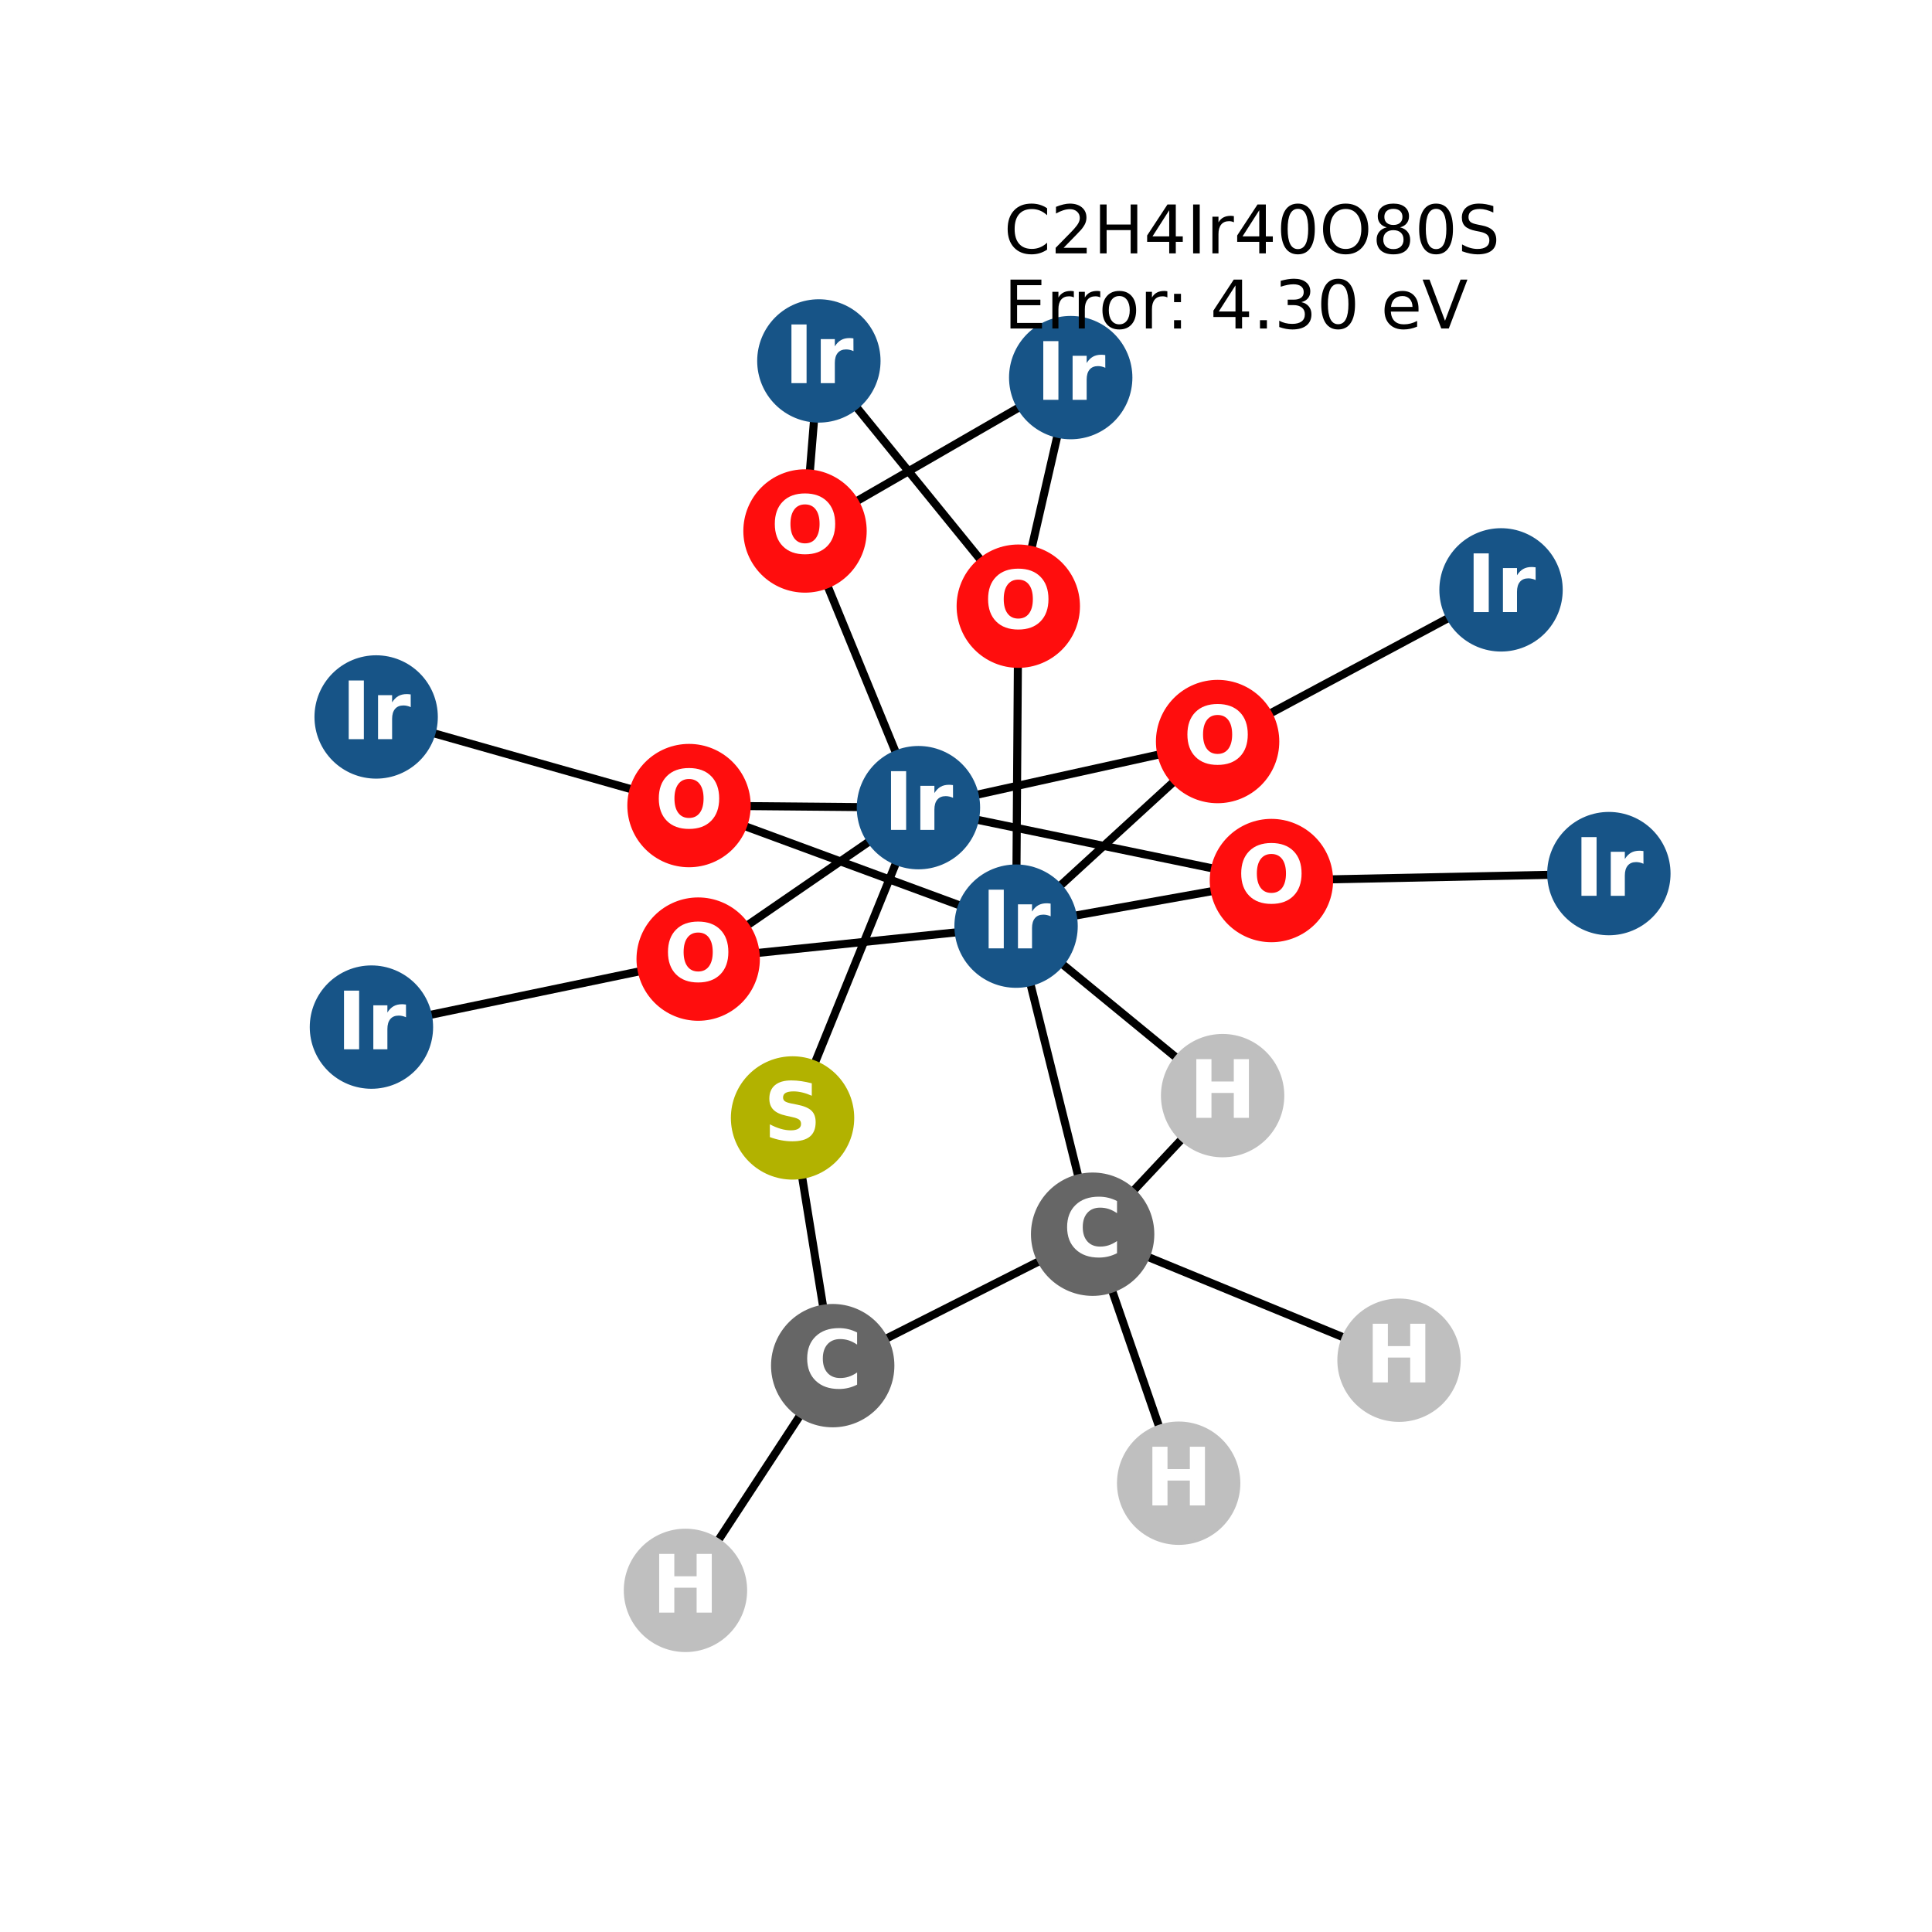
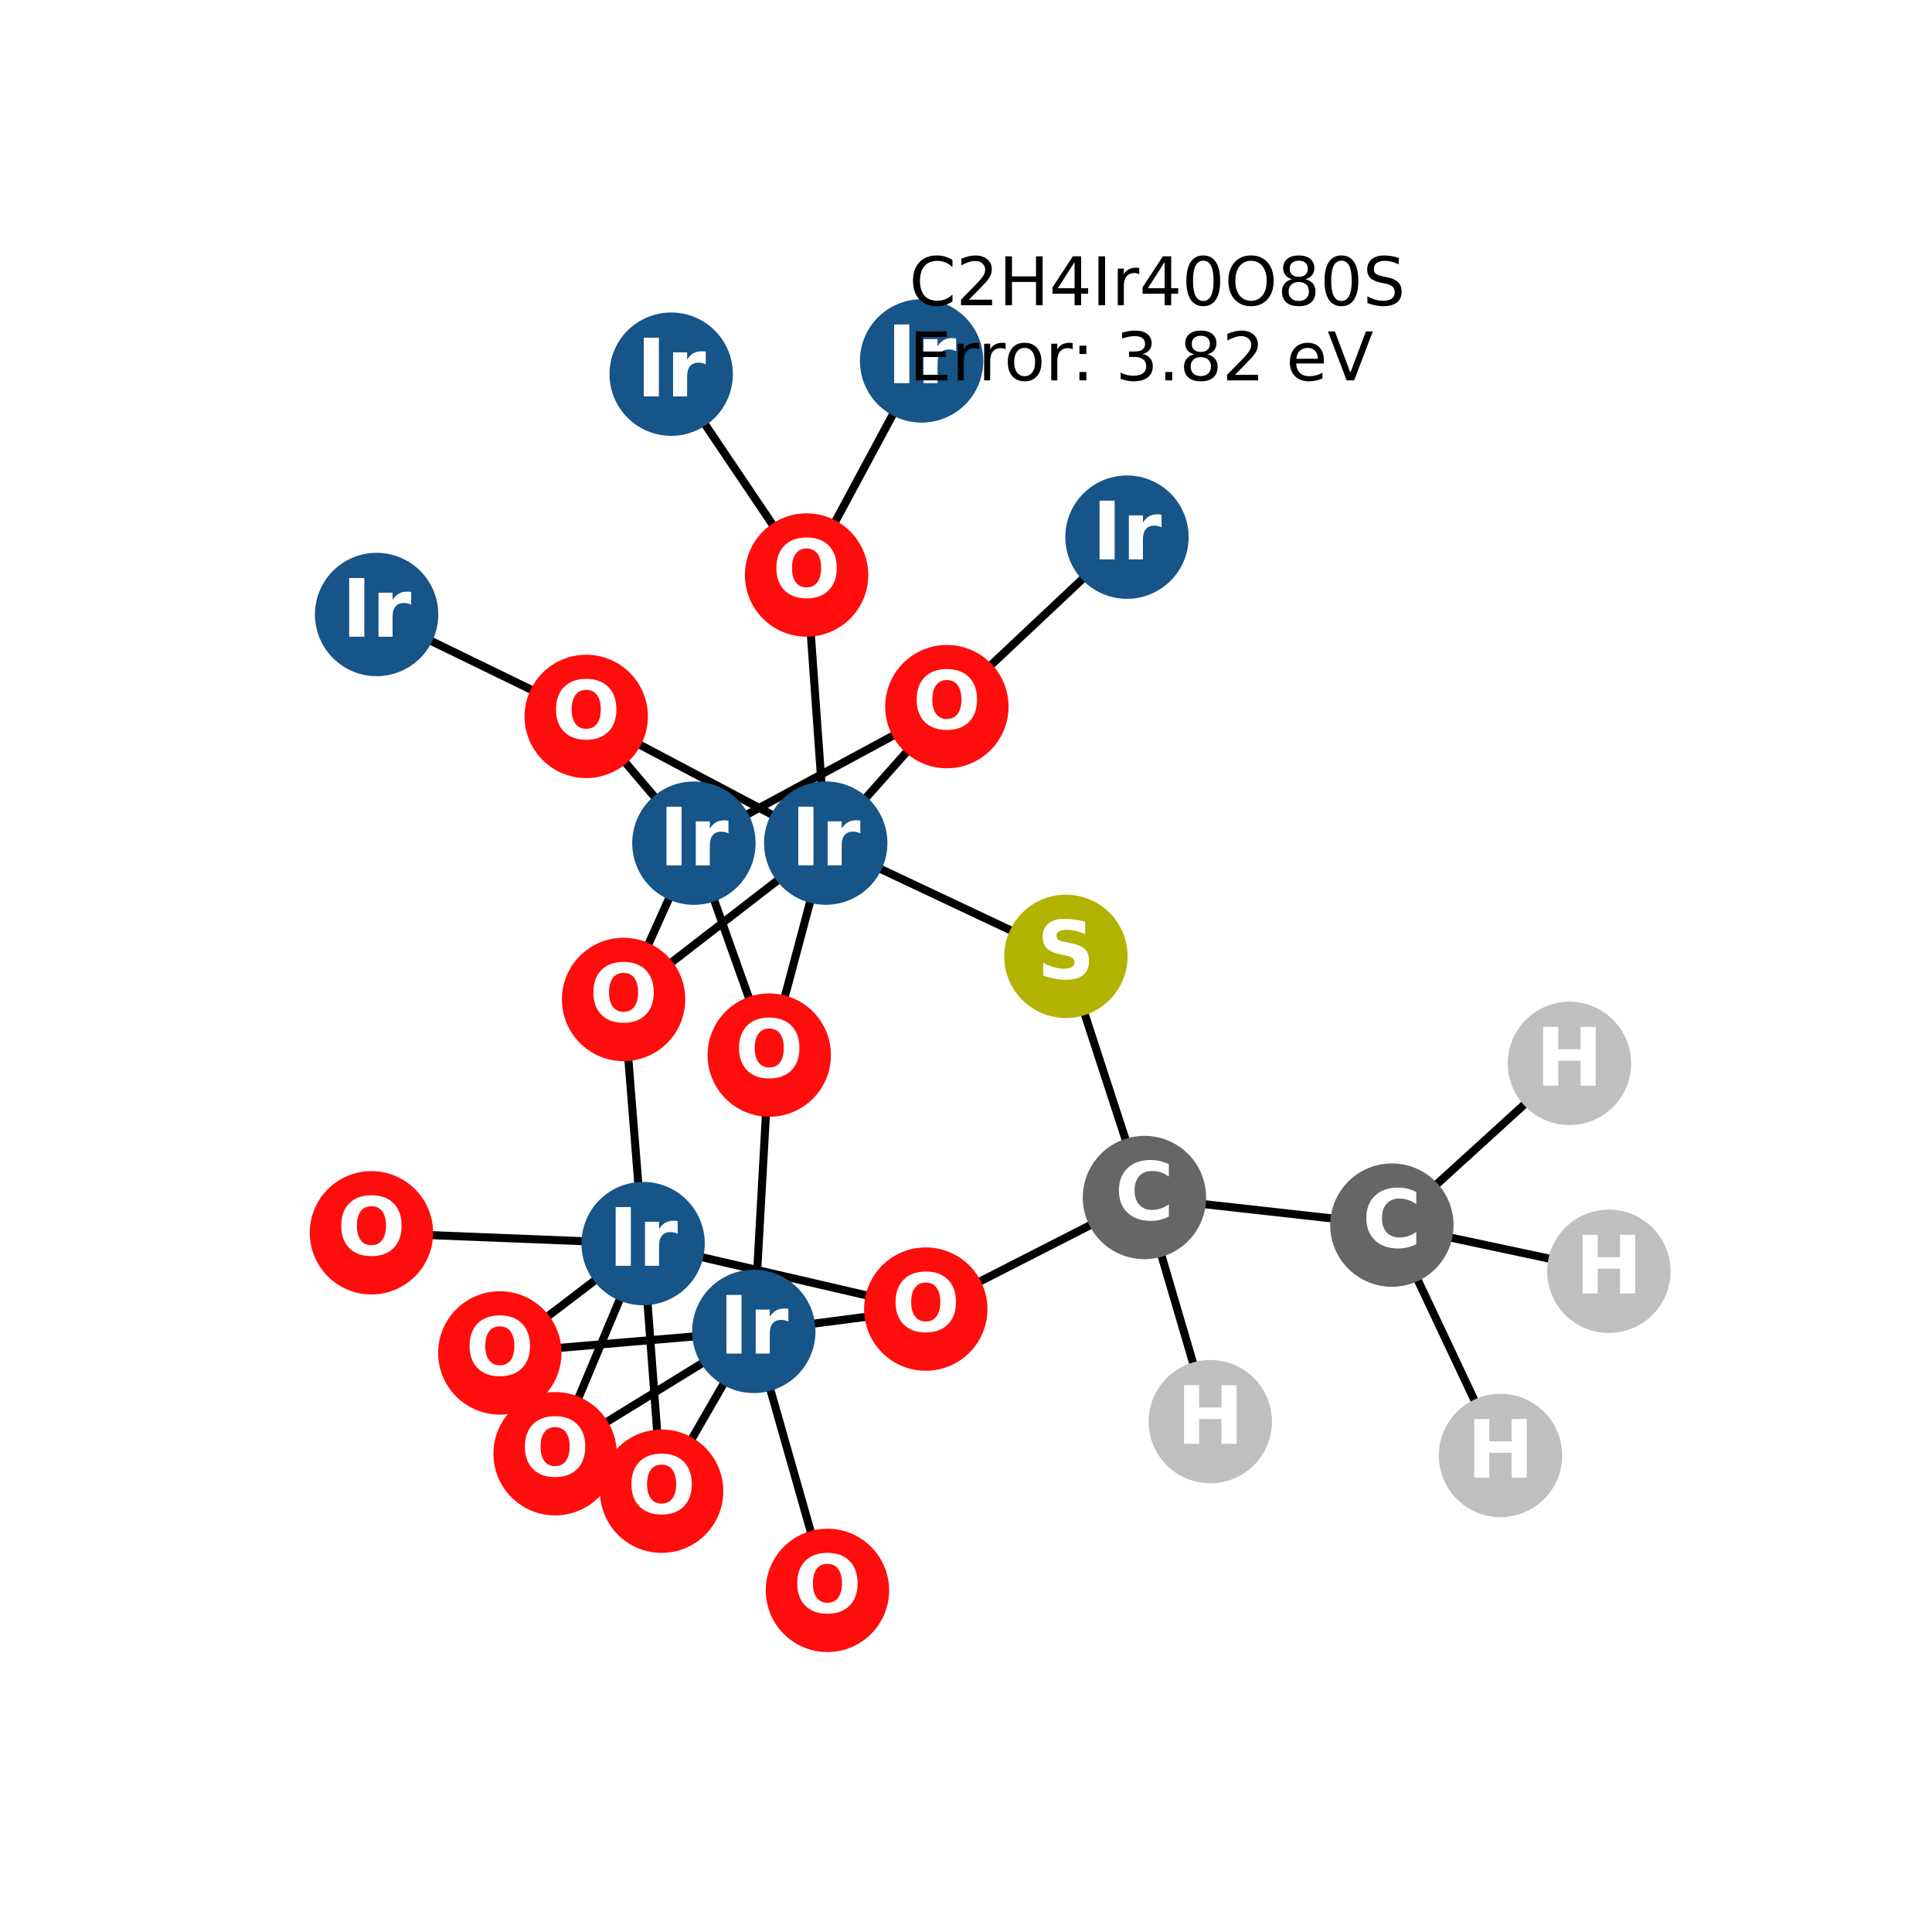
<svg xmlns="http://www.w3.org/2000/svg" xmlns:xlink="http://www.w3.org/1999/xlink" width="288pt" height="288pt" viewBox="0 0 288 288" version="1.1">
  <defs>
    <style type="text/css">*{stroke-linejoin: round; stroke-linecap: butt}</style>
  </defs>
  <g id="figure_1">
    <g id="patch_1">
      <path d="M 0 288  L 288 288  L 288 0  L 0 0  z " style="fill: #ffffff" />
    </g>
    <g id="axes_1">
      <g id="LineCollection_1">
-         <path d="M 151.464 138.059  L 151.795 90.364  " clip-path="url(#p9b2a5fca9d)" style="fill: none; stroke: #000000; stroke-width: 1.2" />
-         <path d="M 151.464 138.059  L 189.527 131.262  " clip-path="url(#p9b2a5fca9d)" style="fill: none; stroke: #000000; stroke-width: 1.2" />
-         <path d="M 151.464 138.059  L 181.506 110.541  " clip-path="url(#p9b2a5fca9d)" style="fill: none; stroke: #000000; stroke-width: 1.2" />
-         <path d="M 151.464 138.059  L 104.076 142.973  " clip-path="url(#p9b2a5fca9d)" style="fill: none; stroke: #000000; stroke-width: 1.2" />
-         <path d="M 151.464 138.059  L 102.71 120.086  " clip-path="url(#p9b2a5fca9d)" style="fill: none; stroke: #000000; stroke-width: 1.2" />
-         <path d="M 151.464 138.059  L 162.877 183.982  " clip-path="url(#p9b2a5fca9d)" style="fill: none; stroke: #000000; stroke-width: 1.2" />
-         <path d="M 151.464 138.059  L 182.254 163.323  " clip-path="url(#p9b2a5fca9d)" style="fill: none; stroke: #000000; stroke-width: 1.2" />
-         <path d="M 159.609 56.289  L 151.795 90.364  " clip-path="url(#p9b2a5fca9d)" style="fill: none; stroke: #000000; stroke-width: 1.2" />
-         <path d="M 159.609 56.289  L 120.002 79.152  " clip-path="url(#p9b2a5fca9d)" style="fill: none; stroke: #000000; stroke-width: 1.2" />
-         <path d="M 223.758 87.931  L 181.506 110.541  " clip-path="url(#p9b2a5fca9d)" style="fill: none; stroke: #000000; stroke-width: 1.2" />
-         <path d="M 239.831 130.226  L 189.527 131.262  " clip-path="url(#p9b2a5fca9d)" style="fill: none; stroke: #000000; stroke-width: 1.2" />
-         <path d="M 136.91 120.395  L 189.527 131.262  " clip-path="url(#p9b2a5fca9d)" style="fill: none; stroke: #000000; stroke-width: 1.2" />
-         <path d="M 136.91 120.395  L 181.506 110.541  " clip-path="url(#p9b2a5fca9d)" style="fill: none; stroke: #000000; stroke-width: 1.2" />
-         <path d="M 136.91 120.395  L 120.002 79.152  " clip-path="url(#p9b2a5fca9d)" style="fill: none; stroke: #000000; stroke-width: 1.2" />
-         <path d="M 136.91 120.395  L 104.076 142.973  " clip-path="url(#p9b2a5fca9d)" style="fill: none; stroke: #000000; stroke-width: 1.2" />
-         <path d="M 136.91 120.395  L 102.71 120.086  " clip-path="url(#p9b2a5fca9d)" style="fill: none; stroke: #000000; stroke-width: 1.2" />
-         <path d="M 136.91 120.395  L 118.144 166.651  " clip-path="url(#p9b2a5fca9d)" style="fill: none; stroke: #000000; stroke-width: 1.2" />
-         <path d="M 120.002 79.152  L 122.067 53.804  " clip-path="url(#p9b2a5fca9d)" style="fill: none; stroke: #000000; stroke-width: 1.2" />
-         <path d="M 122.067 53.804  L 151.795 90.364  " clip-path="url(#p9b2a5fca9d)" style="fill: none; stroke: #000000; stroke-width: 1.2" />
-         <path d="M 56.072 106.876  L 102.71 120.086  " clip-path="url(#p9b2a5fca9d)" style="fill: none; stroke: #000000; stroke-width: 1.2" />
-         <path d="M 104.076 142.973  L 55.369 153.108  " clip-path="url(#p9b2a5fca9d)" style="fill: none; stroke: #000000; stroke-width: 1.2" />
-         <path d="M 124.13 203.574  L 102.181 237.076  " clip-path="url(#p9b2a5fca9d)" style="fill: none; stroke: #000000; stroke-width: 1.2" />
-         <path d="M 124.13 203.574  L 118.144 166.651  " clip-path="url(#p9b2a5fca9d)" style="fill: none; stroke: #000000; stroke-width: 1.2" />
-         <path d="M 124.13 203.574  L 162.877 183.982  " clip-path="url(#p9b2a5fca9d)" style="fill: none; stroke: #000000; stroke-width: 1.2" />
-         <path d="M 162.877 183.982  L 175.702 221.1  " clip-path="url(#p9b2a5fca9d)" style="fill: none; stroke: #000000; stroke-width: 1.2" />
-         <path d="M 162.877 183.982  L 182.254 163.323  " clip-path="url(#p9b2a5fca9d)" style="fill: none; stroke: #000000; stroke-width: 1.2" />
-         <path d="M 162.877 183.982  L 208.55 202.765  " clip-path="url(#p9b2a5fca9d)" style="fill: none; stroke: #000000; stroke-width: 1.2" />
+         <path d="M 82.748 216.705  L 112.37 198.467  " clip-path="url(#p6205a8e869)" style="fill: none; stroke: #000000; stroke-width: 1.2" />
+         <path d="M 82.748 216.705  L 95.867 185.378  " clip-path="url(#p6205a8e869)" style="fill: none; stroke: #000000; stroke-width: 1.2" />
+         <path d="M 103.438 125.69  L 114.671 157.282  " clip-path="url(#p6205a8e869)" style="fill: none; stroke: #000000; stroke-width: 1.2" />
+         <path d="M 103.438 125.69  L 141.15 105.334  " clip-path="url(#p6205a8e869)" style="fill: none; stroke: #000000; stroke-width: 1.2" />
+         <path d="M 103.438 125.69  L 92.956 148.987  " clip-path="url(#p6205a8e869)" style="fill: none; stroke: #000000; stroke-width: 1.2" />
+         <path d="M 103.438 125.69  L 87.386 106.796  " clip-path="url(#p6205a8e869)" style="fill: none; stroke: #000000; stroke-width: 1.2" />
+         <path d="M 98.626 222.291  L 112.37 198.467  " clip-path="url(#p6205a8e869)" style="fill: none; stroke: #000000; stroke-width: 1.2" />
+         <path d="M 98.626 222.291  L 95.867 185.378  " clip-path="url(#p6205a8e869)" style="fill: none; stroke: #000000; stroke-width: 1.2" />
+         <path d="M 137.381 53.804  L 120.237 85.717  " clip-path="url(#p6205a8e869)" style="fill: none; stroke: #000000; stroke-width: 1.2" />
+         <path d="M 167.996 80.071  L 141.15 105.334  " clip-path="url(#p6205a8e869)" style="fill: none; stroke: #000000; stroke-width: 1.2" />
+         <path d="M 123.344 237.076  L 112.37 198.467  " clip-path="url(#p6205a8e869)" style="fill: none; stroke: #000000; stroke-width: 1.2" />
+         <path d="M 112.37 198.467  L 114.671 157.282  " clip-path="url(#p6205a8e869)" style="fill: none; stroke: #000000; stroke-width: 1.2" />
+         <path d="M 112.37 198.467  L 74.506 201.677  " clip-path="url(#p6205a8e869)" style="fill: none; stroke: #000000; stroke-width: 1.2" />
+         <path d="M 112.37 198.467  L 138.002 195.144  " clip-path="url(#p6205a8e869)" style="fill: none; stroke: #000000; stroke-width: 1.2" />
+         <path d="M 123.09 125.683  L 114.671 157.282  " clip-path="url(#p6205a8e869)" style="fill: none; stroke: #000000; stroke-width: 1.2" />
+         <path d="M 123.09 125.683  L 141.15 105.334  " clip-path="url(#p6205a8e869)" style="fill: none; stroke: #000000; stroke-width: 1.2" />
+         <path d="M 123.09 125.683  L 120.237 85.717  " clip-path="url(#p6205a8e869)" style="fill: none; stroke: #000000; stroke-width: 1.2" />
+         <path d="M 123.09 125.683  L 92.956 148.987  " clip-path="url(#p6205a8e869)" style="fill: none; stroke: #000000; stroke-width: 1.2" />
+         <path d="M 123.09 125.683  L 87.386 106.796  " clip-path="url(#p6205a8e869)" style="fill: none; stroke: #000000; stroke-width: 1.2" />
+         <path d="M 123.09 125.683  L 158.896 142.565  " clip-path="url(#p6205a8e869)" style="fill: none; stroke: #000000; stroke-width: 1.2" />
+         <path d="M 120.237 85.717  L 100.052 55.776  " clip-path="url(#p6205a8e869)" style="fill: none; stroke: #000000; stroke-width: 1.2" />
+         <path d="M 56.142 91.602  L 87.386 106.796  " clip-path="url(#p6205a8e869)" style="fill: none; stroke: #000000; stroke-width: 1.2" />
+         <path d="M 92.956 148.987  L 95.867 185.378  " clip-path="url(#p6205a8e869)" style="fill: none; stroke: #000000; stroke-width: 1.2" />
+         <path d="M 95.867 185.378  L 74.506 201.677  " clip-path="url(#p6205a8e869)" style="fill: none; stroke: #000000; stroke-width: 1.2" />
+         <path d="M 95.867 185.378  L 138.002 195.144  " clip-path="url(#p6205a8e869)" style="fill: none; stroke: #000000; stroke-width: 1.2" />
+         <path d="M 95.867 185.378  L 55.369 183.77  " clip-path="url(#p6205a8e869)" style="fill: none; stroke: #000000; stroke-width: 1.2" />
+         <path d="M 138.002 195.144  L 170.601 178.512  " clip-path="url(#p6205a8e869)" style="fill: none; stroke: #000000; stroke-width: 1.2" />
+         <path d="M 170.601 178.512  L 180.418 211.922  " clip-path="url(#p6205a8e869)" style="fill: none; stroke: #000000; stroke-width: 1.2" />
+         <path d="M 170.601 178.512  L 158.896 142.565  " clip-path="url(#p6205a8e869)" style="fill: none; stroke: #000000; stroke-width: 1.2" />
+         <path d="M 170.601 178.512  L 207.484 182.625  " clip-path="url(#p6205a8e869)" style="fill: none; stroke: #000000; stroke-width: 1.2" />
+         <path d="M 207.484 182.625  L 223.675 216.966  " clip-path="url(#p6205a8e869)" style="fill: none; stroke: #000000; stroke-width: 1.2" />
+         <path d="M 207.484 182.625  L 239.831 189.509  " clip-path="url(#p6205a8e869)" style="fill: none; stroke: #000000; stroke-width: 1.2" />
+         <path d="M 207.484 182.625  L 233.953 158.52  " clip-path="url(#p6205a8e869)" style="fill: none; stroke: #000000; stroke-width: 1.2" />
      </g>
      <g id="PathCollection_1">
        <defs>
-           <path id="C0_0_5ddad893bb" d="M 0 8.944  C 2.372 8.944 4.647 8.002 6.325 6.325  C 8.002 4.647 8.944 2.372 8.944 -0  C 8.944 -2.372 8.002 -4.647 6.325 -6.325  C 4.647 -8.002 2.372 -8.944 0 -8.944  C -2.372 -8.944 -4.647 -8.002 -6.325 -6.325  C -8.002 -4.647 -8.944 -2.372 -8.944 0  C -8.944 2.372 -8.002 4.647 -6.325 6.325  C -4.647 8.002 -2.372 8.944 0 8.944  z " />
+           <path id="C0_0_b20e0afabe" d="M 0 8.944  C 2.372 8.944 4.647 8.002 6.325 6.325  C 8.002 4.647 8.944 2.372 8.944 -0  C 8.944 -2.372 8.002 -4.647 6.325 -6.325  C 4.647 -8.002 2.372 -8.944 0 -8.944  C -2.372 -8.944 -4.647 -8.002 -6.325 -6.325  C -8.002 -4.647 -8.944 -2.372 -8.944 0  C -8.944 2.372 -8.002 4.647 -6.325 6.325  C -4.647 8.002 -2.372 8.944 0 8.944  z " />
        </defs>
-         <g clip-path="url(#p9b2a5fca9d)">
-           <use xlink:href="#C0_0_5ddad893bb" x="151.464" y="138.059" style="fill: #175487; stroke: #175487; stroke-width: 0.5" />
-         </g>
-         <g clip-path="url(#p9b2a5fca9d)">
-           <use xlink:href="#C0_0_5ddad893bb" x="159.609" y="56.289" style="fill: #175487; stroke: #175487; stroke-width: 0.5" />
-         </g>
-         <g clip-path="url(#p9b2a5fca9d)">
-           <use xlink:href="#C0_0_5ddad893bb" x="223.758" y="87.931" style="fill: #175487; stroke: #175487; stroke-width: 0.5" />
-         </g>
-         <g clip-path="url(#p9b2a5fca9d)">
-           <use xlink:href="#C0_0_5ddad893bb" x="239.831" y="130.226" style="fill: #175487; stroke: #175487; stroke-width: 0.5" />
-         </g>
-         <g clip-path="url(#p9b2a5fca9d)">
-           <use xlink:href="#C0_0_5ddad893bb" x="136.91" y="120.395" style="fill: #175487; stroke: #175487; stroke-width: 0.5" />
-         </g>
-         <g clip-path="url(#p9b2a5fca9d)">
-           <use xlink:href="#C0_0_5ddad893bb" x="120.002" y="79.152" style="fill: #ff0d0d; stroke: #ff0d0d; stroke-width: 0.5" />
-         </g>
-         <g clip-path="url(#p9b2a5fca9d)">
-           <use xlink:href="#C0_0_5ddad893bb" x="122.067" y="53.804" style="fill: #175487; stroke: #175487; stroke-width: 0.5" />
-         </g>
-         <g clip-path="url(#p9b2a5fca9d)">
-           <use xlink:href="#C0_0_5ddad893bb" x="56.072" y="106.876" style="fill: #175487; stroke: #175487; stroke-width: 0.5" />
-         </g>
-         <g clip-path="url(#p9b2a5fca9d)">
-           <use xlink:href="#C0_0_5ddad893bb" x="104.076" y="142.973" style="fill: #ff0d0d; stroke: #ff0d0d; stroke-width: 0.5" />
-         </g>
-         <g clip-path="url(#p9b2a5fca9d)">
-           <use xlink:href="#C0_0_5ddad893bb" x="102.71" y="120.086" style="fill: #ff0d0d; stroke: #ff0d0d; stroke-width: 0.5" />
-         </g>
-         <g clip-path="url(#p9b2a5fca9d)">
-           <use xlink:href="#C0_0_5ddad893bb" x="55.369" y="153.108" style="fill: #175487; stroke: #175487; stroke-width: 0.5" />
-         </g>
-         <g clip-path="url(#p9b2a5fca9d)">
-           <use xlink:href="#C0_0_5ddad893bb" x="181.506" y="110.541" style="fill: #ff0d0d; stroke: #ff0d0d; stroke-width: 0.5" />
-         </g>
-         <g clip-path="url(#p9b2a5fca9d)">
-           <use xlink:href="#C0_0_5ddad893bb" x="151.795" y="90.364" style="fill: #ff0d0d; stroke: #ff0d0d; stroke-width: 0.5" />
-         </g>
-         <g clip-path="url(#p9b2a5fca9d)">
-           <use xlink:href="#C0_0_5ddad893bb" x="189.527" y="131.262" style="fill: #ff0d0d; stroke: #ff0d0d; stroke-width: 0.5" />
-         </g>
-         <g clip-path="url(#p9b2a5fca9d)">
-           <use xlink:href="#C0_0_5ddad893bb" x="124.13" y="203.574" style="fill: #666666; stroke: #666666; stroke-width: 0.5" />
-         </g>
-         <g clip-path="url(#p9b2a5fca9d)">
-           <use xlink:href="#C0_0_5ddad893bb" x="102.181" y="237.076" style="fill: #bfbfbf; stroke: #bfbfbf; stroke-width: 0.5" />
-         </g>
-         <g clip-path="url(#p9b2a5fca9d)">
-           <use xlink:href="#C0_0_5ddad893bb" x="118.144" y="166.651" style="fill: #b2b200; stroke: #b2b200; stroke-width: 0.5" />
-         </g>
-         <g clip-path="url(#p9b2a5fca9d)">
-           <use xlink:href="#C0_0_5ddad893bb" x="162.877" y="183.982" style="fill: #666666; stroke: #666666; stroke-width: 0.5" />
-         </g>
-         <g clip-path="url(#p9b2a5fca9d)">
-           <use xlink:href="#C0_0_5ddad893bb" x="175.702" y="221.1" style="fill: #bfbfbf; stroke: #bfbfbf; stroke-width: 0.5" />
-         </g>
-         <g clip-path="url(#p9b2a5fca9d)">
-           <use xlink:href="#C0_0_5ddad893bb" x="182.254" y="163.323" style="fill: #bfbfbf; stroke: #bfbfbf; stroke-width: 0.5" />
-         </g>
-         <g clip-path="url(#p9b2a5fca9d)">
-           <use xlink:href="#C0_0_5ddad893bb" x="208.55" y="202.765" style="fill: #bfbfbf; stroke: #bfbfbf; stroke-width: 0.5" />
+         <g clip-path="url(#p6205a8e869)">
+           <use xlink:href="#C0_0_b20e0afabe" x="82.748" y="216.705" style="fill: #ff0d0d; stroke: #ff0d0d; stroke-width: 0.5" />
+         </g>
+         <g clip-path="url(#p6205a8e869)">
+           <use xlink:href="#C0_0_b20e0afabe" x="103.438" y="125.69" style="fill: #175487; stroke: #175487; stroke-width: 0.5" />
+         </g>
+         <g clip-path="url(#p6205a8e869)">
+           <use xlink:href="#C0_0_b20e0afabe" x="98.626" y="222.291" style="fill: #ff0d0d; stroke: #ff0d0d; stroke-width: 0.5" />
+         </g>
+         <g clip-path="url(#p6205a8e869)">
+           <use xlink:href="#C0_0_b20e0afabe" x="137.381" y="53.804" style="fill: #175487; stroke: #175487; stroke-width: 0.5" />
+         </g>
+         <g clip-path="url(#p6205a8e869)">
+           <use xlink:href="#C0_0_b20e0afabe" x="167.996" y="80.071" style="fill: #175487; stroke: #175487; stroke-width: 0.5" />
+         </g>
+         <g clip-path="url(#p6205a8e869)">
+           <use xlink:href="#C0_0_b20e0afabe" x="123.344" y="237.076" style="fill: #ff0d0d; stroke: #ff0d0d; stroke-width: 0.5" />
+         </g>
+         <g clip-path="url(#p6205a8e869)">
+           <use xlink:href="#C0_0_b20e0afabe" x="112.37" y="198.467" style="fill: #175487; stroke: #175487; stroke-width: 0.5" />
+         </g>
+         <g clip-path="url(#p6205a8e869)">
+           <use xlink:href="#C0_0_b20e0afabe" x="123.09" y="125.683" style="fill: #175487; stroke: #175487; stroke-width: 0.5" />
+         </g>
+         <g clip-path="url(#p6205a8e869)">
+           <use xlink:href="#C0_0_b20e0afabe" x="120.237" y="85.717" style="fill: #ff0d0d; stroke: #ff0d0d; stroke-width: 0.5" />
+         </g>
+         <g clip-path="url(#p6205a8e869)">
+           <use xlink:href="#C0_0_b20e0afabe" x="100.052" y="55.776" style="fill: #175487; stroke: #175487; stroke-width: 0.5" />
+         </g>
+         <g clip-path="url(#p6205a8e869)">
+           <use xlink:href="#C0_0_b20e0afabe" x="56.142" y="91.602" style="fill: #175487; stroke: #175487; stroke-width: 0.5" />
+         </g>
+         <g clip-path="url(#p6205a8e869)">
+           <use xlink:href="#C0_0_b20e0afabe" x="92.956" y="148.987" style="fill: #ff0d0d; stroke: #ff0d0d; stroke-width: 0.5" />
+         </g>
+         <g clip-path="url(#p6205a8e869)">
+           <use xlink:href="#C0_0_b20e0afabe" x="87.386" y="106.796" style="fill: #ff0d0d; stroke: #ff0d0d; stroke-width: 0.5" />
+         </g>
+         <g clip-path="url(#p6205a8e869)">
+           <use xlink:href="#C0_0_b20e0afabe" x="95.867" y="185.378" style="fill: #175487; stroke: #175487; stroke-width: 0.5" />
+         </g>
+         <g clip-path="url(#p6205a8e869)">
+           <use xlink:href="#C0_0_b20e0afabe" x="74.506" y="201.677" style="fill: #ff0d0d; stroke: #ff0d0d; stroke-width: 0.5" />
+         </g>
+         <g clip-path="url(#p6205a8e869)">
+           <use xlink:href="#C0_0_b20e0afabe" x="141.15" y="105.334" style="fill: #ff0d0d; stroke: #ff0d0d; stroke-width: 0.5" />
+         </g>
+         <g clip-path="url(#p6205a8e869)">
+           <use xlink:href="#C0_0_b20e0afabe" x="138.002" y="195.144" style="fill: #ff0d0d; stroke: #ff0d0d; stroke-width: 0.5" />
+         </g>
+         <g clip-path="url(#p6205a8e869)">
+           <use xlink:href="#C0_0_b20e0afabe" x="114.671" y="157.282" style="fill: #ff0d0d; stroke: #ff0d0d; stroke-width: 0.5" />
+         </g>
+         <g clip-path="url(#p6205a8e869)">
+           <use xlink:href="#C0_0_b20e0afabe" x="55.369" y="183.77" style="fill: #ff0d0d; stroke: #ff0d0d; stroke-width: 0.5" />
+         </g>
+         <g clip-path="url(#p6205a8e869)">
+           <use xlink:href="#C0_0_b20e0afabe" x="170.601" y="178.512" style="fill: #666666; stroke: #666666; stroke-width: 0.5" />
+         </g>
+         <g clip-path="url(#p6205a8e869)">
+           <use xlink:href="#C0_0_b20e0afabe" x="180.418" y="211.922" style="fill: #bfbfbf; stroke: #bfbfbf; stroke-width: 0.5" />
+         </g>
+         <g clip-path="url(#p6205a8e869)">
+           <use xlink:href="#C0_0_b20e0afabe" x="158.896" y="142.565" style="fill: #b2b200; stroke: #b2b200; stroke-width: 0.5" />
+         </g>
+         <g clip-path="url(#p6205a8e869)">
+           <use xlink:href="#C0_0_b20e0afabe" x="207.484" y="182.625" style="fill: #666666; stroke: #666666; stroke-width: 0.5" />
+         </g>
+         <g clip-path="url(#p6205a8e869)">
+           <use xlink:href="#C0_0_b20e0afabe" x="223.675" y="216.966" style="fill: #bfbfbf; stroke: #bfbfbf; stroke-width: 0.5" />
+         </g>
+         <g clip-path="url(#p6205a8e869)">
+           <use xlink:href="#C0_0_b20e0afabe" x="239.831" y="189.509" style="fill: #bfbfbf; stroke: #bfbfbf; stroke-width: 0.5" />
+         </g>
+         <g clip-path="url(#p6205a8e869)">
+           <use xlink:href="#C0_0_b20e0afabe" x="233.953" y="158.52" style="fill: #bfbfbf; stroke: #bfbfbf; stroke-width: 0.5" />
        </g>
      </g>
      <g id="text_1">
-         <g clip-path="url(#p9b2a5fca9d)">
-           <g style="fill: #ffffff" transform="translate(146.2729 141.3706) scale(0.12 -0.12)">
+         <g clip-path="url(#p6205a8e869)">
+           <g style="fill: #ffffff" transform="translate(77.64702 220.0161) scale(0.12 -0.12)">
+             <defs>
+               <path id="DejaVuSans-Bold-4f" d="M 2719 3878  Q 2169 3878 1866 3472  Q 1563 3066 1563 2328  Q 1563 1594 1866 1187  Q 2169 781 2719 781  Q 3272 781 3575 1187  Q 3878 1594 3878 2328  Q 3878 3066 3575 3472  Q 3272 3878 2719 3878  z M 2719 4750  Q 3844 4750 4481 4106  Q 5119 3463 5119 2328  Q 5119 1197 4481 553  Q 3844 -91 2719 -91  Q 1597 -91 958 553  Q 319 1197 319 2328  Q 319 3463 958 4106  Q 1597 4750 2719 4750  z " transform="scale(0.015625)" />
+             </defs>
+             <use xlink:href="#DejaVuSans-Bold-4f" />
+           </g>
+         </g>
+       </g>
+       <g id="text_2">
+         <g clip-path="url(#p6205a8e869)">
+           <g style="fill: #ffffff" transform="translate(98.24696 129.0016) scale(0.12 -0.12)">
            <defs>
              <path id="DejaVuSans-Bold-49" d="M 588 4666  L 1791 4666  L 1791 0  L 588 0  L 588 4666  z " transform="scale(0.015625)" />
              <path id="DejaVuSans-Bold-72" d="M 3138 2547  Q 2991 2616 2845 2648  Q 2700 2681 2553 2681  Q 2122 2681 1889 2404  Q 1656 2128 1656 1613  L 1656 0  L 538 0  L 538 3500  L 1656 3500  L 1656 2925  Q 1872 3269 2151 3426  Q 2431 3584 2822 3584  Q 2878 3584 2943 3579  Q 3009 3575 3134 3559  L 3138 2547  z " transform="scale(0.015625)" />
            </defs>
            <use xlink:href="#DejaVuSans-Bold-49" />
            <use xlink:href="#DejaVuSans-Bold-72" transform="translate(37.20703 0)" />
          </g>
        </g>
      </g>
-       <g id="text_2">
-         <g clip-path="url(#p9b2a5fca9d)">
-           <g style="fill: #ffffff" transform="translate(154.4177 59.60061) scale(0.12 -0.12)">
-             <use xlink:href="#DejaVuSans-Bold-49" />
-             <use xlink:href="#DejaVuSans-Bold-72" transform="translate(37.20703 0)" />
-           </g>
-         </g>
-       </g>
      <g id="text_3">
-         <g clip-path="url(#p9b2a5fca9d)">
-           <g style="fill: #ffffff" transform="translate(218.567 91.24185) scale(0.12 -0.12)">
-             <use xlink:href="#DejaVuSans-Bold-49" />
-             <use xlink:href="#DejaVuSans-Bold-72" transform="translate(37.20703 0)" />
+         <g clip-path="url(#p6205a8e869)">
+           <g style="fill: #ffffff" transform="translate(93.52524 225.6019) scale(0.12 -0.12)">
+             <use xlink:href="#DejaVuSans-Bold-4f" />
          </g>
        </g>
      </g>
      <g id="text_4">
-         <g clip-path="url(#p9b2a5fca9d)">
-           <g style="fill: #ffffff" transform="translate(234.6405 133.537) scale(0.12 -0.12)">
+         <g clip-path="url(#p6205a8e869)">
+           <g style="fill: #ffffff" transform="translate(132.1898 57.11489) scale(0.12 -0.12)">
            <use xlink:href="#DejaVuSans-Bold-49" />
            <use xlink:href="#DejaVuSans-Bold-72" transform="translate(37.20703 0)" />
          </g>
        </g>
      </g>
      <g id="text_5">
-         <g clip-path="url(#p9b2a5fca9d)">
-           <g style="fill: #ffffff" transform="translate(131.7191 123.7059) scale(0.12 -0.12)">
+         <g clip-path="url(#p6205a8e869)">
+           <g style="fill: #ffffff" transform="translate(162.8052 83.3823) scale(0.12 -0.12)">
            <use xlink:href="#DejaVuSans-Bold-49" />
            <use xlink:href="#DejaVuSans-Bold-72" transform="translate(37.20703 0)" />
          </g>
        </g>
      </g>
      <g id="text_6">
-         <g clip-path="url(#p9b2a5fca9d)">
-           <g style="fill: #ffffff" transform="translate(114.9012 82.463) scale(0.12 -0.12)">
-             <defs>
-               <path id="DejaVuSans-Bold-4f" d="M 2719 3878  Q 2169 3878 1866 3472  Q 1563 3066 1563 2328  Q 1563 1594 1866 1187  Q 2169 781 2719 781  Q 3272 781 3575 1187  Q 3878 1594 3878 2328  Q 3878 3066 3575 3472  Q 3272 3878 2719 3878  z M 2719 4750  Q 3844 4750 4481 4106  Q 5119 3463 5119 2328  Q 5119 1197 4481 553  Q 3844 -91 2719 -91  Q 1597 -91 958 553  Q 319 1197 319 2328  Q 319 3463 958 4106  Q 1597 4750 2719 4750  z " transform="scale(0.015625)" />
-             </defs>
+         <g clip-path="url(#p6205a8e869)">
+           <g style="fill: #ffffff" transform="translate(118.2435 240.3876) scale(0.12 -0.12)">
            <use xlink:href="#DejaVuSans-Bold-4f" />
          </g>
        </g>
      </g>
      <g id="text_7">
-         <g clip-path="url(#p9b2a5fca9d)">
-           <g style="fill: #ffffff" transform="translate(116.8763 57.11489) scale(0.12 -0.12)">
+         <g clip-path="url(#p6205a8e869)">
+           <g style="fill: #ffffff" transform="translate(107.1793 201.778) scale(0.12 -0.12)">
            <use xlink:href="#DejaVuSans-Bold-49" />
            <use xlink:href="#DejaVuSans-Bold-72" transform="translate(37.20703 0)" />
          </g>
        </g>
      </g>
      <g id="text_8">
-         <g clip-path="url(#p9b2a5fca9d)">
-           <g style="fill: #ffffff" transform="translate(50.88082 110.1875) scale(0.12 -0.12)">
+         <g clip-path="url(#p6205a8e869)">
+           <g style="fill: #ffffff" transform="translate(117.8995 128.9945) scale(0.12 -0.12)">
            <use xlink:href="#DejaVuSans-Bold-49" />
            <use xlink:href="#DejaVuSans-Bold-72" transform="translate(37.20703 0)" />
          </g>
        </g>
      </g>
      <g id="text_9">
-         <g clip-path="url(#p9b2a5fca9d)">
-           <g style="fill: #ffffff" transform="translate(98.97546 146.2844) scale(0.12 -0.12)">
+         <g clip-path="url(#p6205a8e869)">
+           <g style="fill: #ffffff" transform="translate(115.1363 89.02809) scale(0.12 -0.12)">
            <use xlink:href="#DejaVuSans-Bold-4f" />
          </g>
        </g>
      </g>
      <g id="text_10">
-         <g clip-path="url(#p9b2a5fca9d)">
-           <g style="fill: #ffffff" transform="translate(97.60873 123.3973) scale(0.12 -0.12)">
-             <use xlink:href="#DejaVuSans-Bold-4f" />
+         <g clip-path="url(#p6205a8e869)">
+           <g style="fill: #ffffff" transform="translate(94.86102 59.08745) scale(0.12 -0.12)">
+             <use xlink:href="#DejaVuSans-Bold-49" />
+             <use xlink:href="#DejaVuSans-Bold-72" transform="translate(37.20703 0)" />
          </g>
        </g>
      </g>
      <g id="text_11">
-         <g clip-path="url(#p9b2a5fca9d)">
-           <g style="fill: #ffffff" transform="translate(50.17766 156.419) scale(0.12 -0.12)">
+         <g clip-path="url(#p6205a8e869)">
+           <g style="fill: #ffffff" transform="translate(50.95137 94.91349) scale(0.12 -0.12)">
            <use xlink:href="#DejaVuSans-Bold-49" />
            <use xlink:href="#DejaVuSans-Bold-72" transform="translate(37.20703 0)" />
          </g>
        </g>
      </g>
      <g id="text_12">
-         <g clip-path="url(#p9b2a5fca9d)">
-           <g style="fill: #ffffff" transform="translate(176.4053 113.8524) scale(0.12 -0.12)">
+         <g clip-path="url(#p6205a8e869)">
+           <g style="fill: #ffffff" transform="translate(87.85503 152.298) scale(0.12 -0.12)">
            <use xlink:href="#DejaVuSans-Bold-4f" />
          </g>
        </g>
      </g>
      <g id="text_13">
-         <g clip-path="url(#p9b2a5fca9d)">
-           <g style="fill: #ffffff" transform="translate(146.6944 93.67514) scale(0.12 -0.12)">
+         <g clip-path="url(#p6205a8e869)">
+           <g style="fill: #ffffff" transform="translate(82.28528 110.1077) scale(0.12 -0.12)">
            <use xlink:href="#DejaVuSans-Bold-4f" />
          </g>
        </g>
      </g>
      <g id="text_14">
-         <g clip-path="url(#p9b2a5fca9d)">
-           <g style="fill: #ffffff" transform="translate(184.4263 134.5732) scale(0.12 -0.12)">
-             <use xlink:href="#DejaVuSans-Bold-4f" />
+         <g clip-path="url(#p6205a8e869)">
+           <g style="fill: #ffffff" transform="translate(90.67607 188.6895) scale(0.12 -0.12)">
+             <use xlink:href="#DejaVuSans-Bold-49" />
+             <use xlink:href="#DejaVuSans-Bold-72" transform="translate(37.20703 0)" />
          </g>
        </g>
      </g>
      <g id="text_15">
-         <g clip-path="url(#p9b2a5fca9d)">
-           <g style="fill: #ffffff" transform="translate(119.7264 206.8855) scale(0.12 -0.12)">
+         <g clip-path="url(#p6205a8e869)">
+           <g style="fill: #ffffff" transform="translate(69.40555 204.9882) scale(0.12 -0.12)">
+             <use xlink:href="#DejaVuSans-Bold-4f" />
+           </g>
+         </g>
+       </g>
+       <g id="text_16">
+         <g clip-path="url(#p6205a8e869)">
+           <g style="fill: #ffffff" transform="translate(136.0489 108.6448) scale(0.12 -0.12)">
+             <use xlink:href="#DejaVuSans-Bold-4f" />
+           </g>
+         </g>
+       </g>
+       <g id="text_17">
+         <g clip-path="url(#p6205a8e869)">
+           <g style="fill: #ffffff" transform="translate(132.9012 198.4556) scale(0.12 -0.12)">
+             <use xlink:href="#DejaVuSans-Bold-4f" />
+           </g>
+         </g>
+       </g>
+       <g id="text_18">
+         <g clip-path="url(#p6205a8e869)">
+           <g style="fill: #ffffff" transform="translate(109.57 160.5936) scale(0.12 -0.12)">
+             <use xlink:href="#DejaVuSans-Bold-4f" />
+           </g>
+         </g>
+       </g>
+       <g id="text_19">
+         <g clip-path="url(#p6205a8e869)">
+           <g style="fill: #ffffff" transform="translate(50.26766 187.0808) scale(0.12 -0.12)">
+             <use xlink:href="#DejaVuSans-Bold-4f" />
+           </g>
+         </g>
+       </g>
+       <g id="text_20">
+         <g clip-path="url(#p6205a8e869)">
+           <g style="fill: #ffffff" transform="translate(166.1972 181.8233) scale(0.12 -0.12)">
            <defs>
              <path id="DejaVuSans-Bold-43" d="M 4288 256  Q 3956 84 3597 -3  Q 3238 -91 2847 -91  Q 1681 -91 1000 561  Q 319 1213 319 2328  Q 319 3447 1000 4098  Q 1681 4750 2847 4750  Q 3238 4750 3597 4662  Q 3956 4575 4288 4403  L 4288 3438  Q 3953 3666 3628 3772  Q 3303 3878 2944 3878  Q 2300 3878 1931 3465  Q 1563 3053 1563 2328  Q 1563 1606 1931 1193  Q 2300 781 2944 781  Q 3303 781 3628 887  Q 3953 994 4288 1222  L 4288 256  z " transform="scale(0.015625)" />
            </defs>
            <use xlink:href="#DejaVuSans-Bold-43" />
          </g>
        </g>
      </g>
-       <g id="text_16">
-         <g clip-path="url(#p9b2a5fca9d)">
-           <g style="fill: #ffffff" transform="translate(97.16023 240.3876) scale(0.12 -0.12)">
+       <g id="text_21">
+         <g clip-path="url(#p6205a8e869)">
+           <g style="fill: #ffffff" transform="translate(175.3966 215.2336) scale(0.12 -0.12)">
            <defs>
              <path id="DejaVuSans-Bold-48" d="M 588 4666  L 1791 4666  L 1791 2888  L 3566 2888  L 3566 4666  L 4769 4666  L 4769 0  L 3566 0  L 3566 1978  L 1791 1978  L 1791 0  L 588 0  L 588 4666  z " transform="scale(0.015625)" />
            </defs>
            <use xlink:href="#DejaVuSans-Bold-48" />
          </g>
        </g>
      </g>
-       <g id="text_17">
-         <g clip-path="url(#p9b2a5fca9d)">
-           <g style="fill: #ffffff" transform="translate(113.8227 169.9621) scale(0.12 -0.12)">
+       <g id="text_22">
+         <g clip-path="url(#p6205a8e869)">
+           <g style="fill: #ffffff" transform="translate(154.5747 145.8761) scale(0.12 -0.12)">
            <defs>
              <path id="DejaVuSans-Bold-53" d="M 3834 4519  L 3834 3531  Q 3450 3703 3084 3790  Q 2719 3878 2394 3878  Q 1963 3878 1756 3759  Q 1550 3641 1550 3391  Q 1550 3203 1689 3098  Q 1828 2994 2194 2919  L 2706 2816  Q 3484 2659 3812 2340  Q 4141 2022 4141 1434  Q 4141 663 3683 286  Q 3225 -91 2284 -91  Q 1841 -91 1394 -6  Q 947 78 500 244  L 500 1259  Q 947 1022 1364 901  Q 1781 781 2169 781  Q 2563 781 2772 912  Q 2981 1044 2981 1288  Q 2981 1506 2839 1625  Q 2697 1744 2272 1838  L 1806 1941  Q 1106 2091 782 2419  Q 459 2747 459 3303  Q 459 4000 909 4375  Q 1359 4750 2203 4750  Q 2588 4750 2994 4692  Q 3400 4634 3834 4519  z " transform="scale(0.015625)" />
            </defs>
            <use xlink:href="#DejaVuSans-Bold-53" />
          </g>
        </g>
      </g>
-       <g id="text_18">
-         <g clip-path="url(#p9b2a5fca9d)">
-           <g style="fill: #ffffff" transform="translate(158.4736 187.2933) scale(0.12 -0.12)">
+       <g id="text_23">
+         <g clip-path="url(#p6205a8e869)">
+           <g style="fill: #ffffff" transform="translate(203.0802 185.9367) scale(0.12 -0.12)">
            <use xlink:href="#DejaVuSans-Bold-43" />
          </g>
        </g>
      </g>
-       <g id="text_19">
-         <g clip-path="url(#p9b2a5fca9d)">
-           <g style="fill: #ffffff" transform="translate(170.6807 224.4114) scale(0.12 -0.12)">
+       <g id="text_24">
+         <g clip-path="url(#p6205a8e869)">
+           <g style="fill: #ffffff" transform="translate(218.6537 220.2768) scale(0.12 -0.12)">
            <use xlink:href="#DejaVuSans-Bold-48" />
          </g>
        </g>
      </g>
-       <g id="text_20">
-         <g clip-path="url(#p9b2a5fca9d)">
-           <g style="fill: #ffffff" transform="translate(177.2324 166.6338) scale(0.12 -0.12)">
+       <g id="text_25">
+         <g clip-path="url(#p6205a8e869)">
+           <g style="fill: #ffffff" transform="translate(234.8102 192.8198) scale(0.12 -0.12)">
            <use xlink:href="#DejaVuSans-Bold-48" />
          </g>
        </g>
      </g>
-       <g id="text_21">
-         <g clip-path="url(#p9b2a5fca9d)">
-           <g style="fill: #ffffff" transform="translate(203.5283 206.0767) scale(0.12 -0.12)">
+       <g id="text_26">
+         <g clip-path="url(#p6205a8e869)">
+           <g style="fill: #ffffff" transform="translate(228.932 161.8316) scale(0.12 -0.12)">
            <use xlink:href="#DejaVuSans-Bold-48" />
          </g>
        </g>
      </g>
-       <g id="text_22">
-         <g transform="translate(149.6489 37.77251) scale(0.1 -0.1)">
+       <g id="text_27">
+         <g transform="translate(135.5405 45.50098) scale(0.1 -0.1)">
          <defs>
            <path id="DejaVuSans-43" d="M 4122 4306  L 4122 3641  Q 3803 3938 3442 4084  Q 3081 4231 2675 4231  Q 1875 4231 1450 3742  Q 1025 3253 1025 2328  Q 1025 1406 1450 917  Q 1875 428 2675 428  Q 3081 428 3442 575  Q 3803 722 4122 1019  L 4122 359  Q 3791 134 3420 21  Q 3050 -91 2638 -91  Q 1578 -91 968 557  Q 359 1206 359 2328  Q 359 3453 968 4101  Q 1578 4750 2638 4750  Q 3056 4750 3426 4639  Q 3797 4528 4122 4306  z " transform="scale(0.015625)" />
            <path id="DejaVuSans-32" d="M 1228 531  L 3431 531  L 3431 0  L 469 0  L 469 531  Q 828 903 1448 1529  Q 2069 2156 2228 2338  Q 2531 2678 2651 2914  Q 2772 3150 2772 3378  Q 2772 3750 2511 3984  Q 2250 4219 1831 4219  Q 1534 4219 1204 4116  Q 875 4013 500 3803  L 500 4441  Q 881 4594 1212 4672  Q 1544 4750 1819 4750  Q 2544 4750 2975 4387  Q 3406 4025 3406 3419  Q 3406 3131 3298 2873  Q 3191 2616 2906 2266  Q 2828 2175 2409 1742  Q 1991 1309 1228 531  z " transform="scale(0.015625)" />
            <path id="DejaVuSans-48" d="M 628 4666  L 1259 4666  L 1259 2753  L 3553 2753  L 3553 4666  L 4184 4666  L 4184 0  L 3553 0  L 3553 2222  L 1259 2222  L 1259 0  L 628 0  L 628 4666  z " transform="scale(0.015625)" />
            <path id="DejaVuSans-34" d="M 2419 4116  L 825 1625  L 2419 1625  L 2419 4116  z M 2253 4666  L 3047 4666  L 3047 1625  L 3713 1625  L 3713 1100  L 3047 1100  L 3047 0  L 2419 0  L 2419 1100  L 313 1100  L 313 1709  L 2253 4666  z " transform="scale(0.015625)" />
            <path id="DejaVuSans-49" d="M 628 4666  L 1259 4666  L 1259 0  L 628 0  L 628 4666  z " transform="scale(0.015625)" />
            <path id="DejaVuSans-72" d="M 2631 2963  Q 2534 3019 2420 3045  Q 2306 3072 2169 3072  Q 1681 3072 1420 2755  Q 1159 2438 1159 1844  L 1159 0  L 581 0  L 581 3500  L 1159 3500  L 1159 2956  Q 1341 3275 1631 3429  Q 1922 3584 2338 3584  Q 2397 3584 2469 3576  Q 2541 3569 2628 3553  L 2631 2963  z " transform="scale(0.015625)" />
            <path id="DejaVuSans-30" d="M 2034 4250  Q 1547 4250 1301 3770  Q 1056 3291 1056 2328  Q 1056 1369 1301 889  Q 1547 409 2034 409  Q 2525 409 2770 889  Q 3016 1369 3016 2328  Q 3016 3291 2770 3770  Q 2525 4250 2034 4250  z M 2034 4750  Q 2819 4750 3233 4129  Q 3647 3509 3647 2328  Q 3647 1150 3233 529  Q 2819 -91 2034 -91  Q 1250 -91 836 529  Q 422 1150 422 2328  Q 422 3509 836 4129  Q 1250 4750 2034 4750  z " transform="scale(0.015625)" />
            <path id="DejaVuSans-4f" d="M 2522 4238  Q 1834 4238 1429 3725  Q 1025 3213 1025 2328  Q 1025 1447 1429 934  Q 1834 422 2522 422  Q 3209 422 3611 934  Q 4013 1447 4013 2328  Q 4013 3213 3611 3725  Q 3209 4238 2522 4238  z M 2522 4750  Q 3503 4750 4090 4092  Q 4678 3434 4678 2328  Q 4678 1225 4090 567  Q 3503 -91 2522 -91  Q 1538 -91 948 565  Q 359 1222 359 2328  Q 359 3434 948 4092  Q 1538 4750 2522 4750  z " transform="scale(0.015625)" />
            <path id="DejaVuSans-38" d="M 2034 2216  Q 1584 2216 1326 1975  Q 1069 1734 1069 1313  Q 1069 891 1326 650  Q 1584 409 2034 409  Q 2484 409 2743 651  Q 3003 894 3003 1313  Q 3003 1734 2745 1975  Q 2488 2216 2034 2216  z M 1403 2484  Q 997 2584 770 2862  Q 544 3141 544 3541  Q 544 4100 942 4425  Q 1341 4750 2034 4750  Q 2731 4750 3128 4425  Q 3525 4100 3525 3541  Q 3525 3141 3298 2862  Q 3072 2584 2669 2484  Q 3125 2378 3379 2068  Q 3634 1759 3634 1313  Q 3634 634 3220 271  Q 2806 -91 2034 -91  Q 1263 -91 848 271  Q 434 634 434 1313  Q 434 1759 690 2068  Q 947 2378 1403 2484  z M 1172 3481  Q 1172 3119 1398 2916  Q 1625 2713 2034 2713  Q 2441 2713 2670 2916  Q 2900 3119 2900 3481  Q 2900 3844 2670 4047  Q 2441 4250 2034 4250  Q 1625 4250 1398 4047  Q 1172 3844 1172 3481  z " transform="scale(0.015625)" />
            <path id="DejaVuSans-53" d="M 3425 4513  L 3425 3897  Q 3066 4069 2747 4153  Q 2428 4238 2131 4238  Q 1616 4238 1336 4038  Q 1056 3838 1056 3469  Q 1056 3159 1242 3001  Q 1428 2844 1947 2747  L 2328 2669  Q 3034 2534 3370 2195  Q 3706 1856 3706 1288  Q 3706 609 3251 259  Q 2797 -91 1919 -91  Q 1588 -91 1214 -16  Q 841 59 441 206  L 441 856  Q 825 641 1194 531  Q 1563 422 1919 422  Q 2459 422 2753 634  Q 3047 847 3047 1241  Q 3047 1584 2836 1778  Q 2625 1972 2144 2069  L 1759 2144  Q 1053 2284 737 2584  Q 422 2884 422 3419  Q 422 4038 858 4394  Q 1294 4750 2059 4750  Q 2388 4750 2728 4690  Q 3069 4631 3425 4513  z " transform="scale(0.015625)" />
          </defs>
          <use xlink:href="#DejaVuSans-43" />
          <use xlink:href="#DejaVuSans-32" transform="translate(69.82422 0)" />
          <use xlink:href="#DejaVuSans-48" transform="translate(133.4473 0)" />
          <use xlink:href="#DejaVuSans-34" transform="translate(208.6426 0)" />
          <use xlink:href="#DejaVuSans-49" transform="translate(272.2656 0)" />
          <use xlink:href="#DejaVuSans-72" transform="translate(301.7578 0)" />
          <use xlink:href="#DejaVuSans-34" transform="translate(342.8711 0)" />
          <use xlink:href="#DejaVuSans-30" transform="translate(406.4941 0)" />
          <use xlink:href="#DejaVuSans-4f" transform="translate(470.1172 0)" />
          <use xlink:href="#DejaVuSans-38" transform="translate(548.8281 0)" />
          <use xlink:href="#DejaVuSans-30" transform="translate(612.4512 0)" />
          <use xlink:href="#DejaVuSans-53" transform="translate(676.0742 0)" />
        </g>
-         <g transform="translate(149.6489 48.97032) scale(0.1 -0.1)">
+         <g transform="translate(135.5405 56.69879) scale(0.1 -0.1)">
          <defs>
            <path id="DejaVuSans-45" d="M 628 4666  L 3578 4666  L 3578 4134  L 1259 4134  L 1259 2753  L 3481 2753  L 3481 2222  L 1259 2222  L 1259 531  L 3634 531  L 3634 0  L 628 0  L 628 4666  z " transform="scale(0.015625)" />
            <path id="DejaVuSans-6f" d="M 1959 3097  Q 1497 3097 1228 2736  Q 959 2375 959 1747  Q 959 1119 1226 758  Q 1494 397 1959 397  Q 2419 397 2687 759  Q 2956 1122 2956 1747  Q 2956 2369 2687 2733  Q 2419 3097 1959 3097  z M 1959 3584  Q 2709 3584 3137 3096  Q 3566 2609 3566 1747  Q 3566 888 3137 398  Q 2709 -91 1959 -91  Q 1206 -91 779 398  Q 353 888 353 1747  Q 353 2609 779 3096  Q 1206 3584 1959 3584  z " transform="scale(0.015625)" />
            <path id="DejaVuSans-3a" d="M 750 794  L 1409 794  L 1409 0  L 750 0  L 750 794  z M 750 3309  L 1409 3309  L 1409 2516  L 750 2516  L 750 3309  z " transform="scale(0.015625)" />
            <path id="DejaVuSans-20" transform="scale(0.015625)" />
+             <path id="DejaVuSans-33" d="M 2597 2516  Q 3050 2419 3304 2112  Q 3559 1806 3559 1356  Q 3559 666 3084 287  Q 2609 -91 1734 -91  Q 1441 -91 1130 -33  Q 819 25 488 141  L 488 750  Q 750 597 1062 519  Q 1375 441 1716 441  Q 2309 441 2620 675  Q 2931 909 2931 1356  Q 2931 1769 2642 2001  Q 2353 2234 1838 2234  L 1294 2234  L 1294 2753  L 1863 2753  Q 2328 2753 2575 2939  Q 2822 3125 2822 3475  Q 2822 3834 2567 4026  Q 2313 4219 1838 4219  Q 1578 4219 1281 4162  Q 984 4106 628 3988  L 628 4550  Q 988 4650 1302 4700  Q 1616 4750 1894 4750  Q 2613 4750 3031 4423  Q 3450 4097 3450 3541  Q 3450 3153 3228 2886  Q 3006 2619 2597 2516  z " transform="scale(0.015625)" />
            <path id="DejaVuSans-2e" d="M 684 794  L 1344 794  L 1344 0  L 684 0  L 684 794  z " transform="scale(0.015625)" />
-             <path id="DejaVuSans-33" d="M 2597 2516  Q 3050 2419 3304 2112  Q 3559 1806 3559 1356  Q 3559 666 3084 287  Q 2609 -91 1734 -91  Q 1441 -91 1130 -33  Q 819 25 488 141  L 488 750  Q 750 597 1062 519  Q 1375 441 1716 441  Q 2309 441 2620 675  Q 2931 909 2931 1356  Q 2931 1769 2642 2001  Q 2353 2234 1838 2234  L 1294 2234  L 1294 2753  L 1863 2753  Q 2328 2753 2575 2939  Q 2822 3125 2822 3475  Q 2822 3834 2567 4026  Q 2313 4219 1838 4219  Q 1578 4219 1281 4162  Q 984 4106 628 3988  L 628 4550  Q 988 4650 1302 4700  Q 1616 4750 1894 4750  Q 2613 4750 3031 4423  Q 3450 4097 3450 3541  Q 3450 3153 3228 2886  Q 3006 2619 2597 2516  z " transform="scale(0.015625)" />
            <path id="DejaVuSans-65" d="M 3597 1894  L 3597 1613  L 953 1613  Q 991 1019 1311 708  Q 1631 397 2203 397  Q 2534 397 2845 478  Q 3156 559 3463 722  L 3463 178  Q 3153 47 2828 -22  Q 2503 -91 2169 -91  Q 1331 -91 842 396  Q 353 884 353 1716  Q 353 2575 817 3079  Q 1281 3584 2069 3584  Q 2775 3584 3186 3129  Q 3597 2675 3597 1894  z M 3022 2063  Q 3016 2534 2758 2815  Q 2500 3097 2075 3097  Q 1594 3097 1305 2825  Q 1016 2553 972 2059  L 3022 2063  z " transform="scale(0.015625)" />
            <path id="DejaVuSans-56" d="M 1831 0  L 50 4666  L 709 4666  L 2188 738  L 3669 4666  L 4325 4666  L 2547 0  L 1831 0  z " transform="scale(0.015625)" />
          </defs>
          <use xlink:href="#DejaVuSans-45" />
          <use xlink:href="#DejaVuSans-72" transform="translate(63.18359 0)" />
          <use xlink:href="#DejaVuSans-72" transform="translate(102.5469 0)" />
          <use xlink:href="#DejaVuSans-6f" transform="translate(141.4102 0)" />
          <use xlink:href="#DejaVuSans-72" transform="translate(202.5918 0)" />
          <use xlink:href="#DejaVuSans-3a" transform="translate(241.9551 0)" />
          <use xlink:href="#DejaVuSans-20" transform="translate(275.6465 0)" />
-           <use xlink:href="#DejaVuSans-34" transform="translate(307.4336 0)" />
+           <use xlink:href="#DejaVuSans-33" transform="translate(307.4336 0)" />
          <use xlink:href="#DejaVuSans-2e" transform="translate(371.0566 0)" />
-           <use xlink:href="#DejaVuSans-33" transform="translate(402.8438 0)" />
-           <use xlink:href="#DejaVuSans-30" transform="translate(466.4668 0)" />
+           <use xlink:href="#DejaVuSans-38" transform="translate(402.8438 0)" />
+           <use xlink:href="#DejaVuSans-32" transform="translate(466.4668 0)" />
          <use xlink:href="#DejaVuSans-20" transform="translate(530.0898 0)" />
          <use xlink:href="#DejaVuSans-65" transform="translate(561.877 0)" />
          <use xlink:href="#DejaVuSans-56" transform="translate(623.4004 0)" />
        </g>
      </g>
    </g>
  </g>
  <defs>
-     <clipPath id="p9b2a5fca9d">
+     <clipPath id="p6205a8e869">
      <rect x="36" y="34.56" width="223.2" height="221.76" />
    </clipPath>
  </defs>
</svg>
